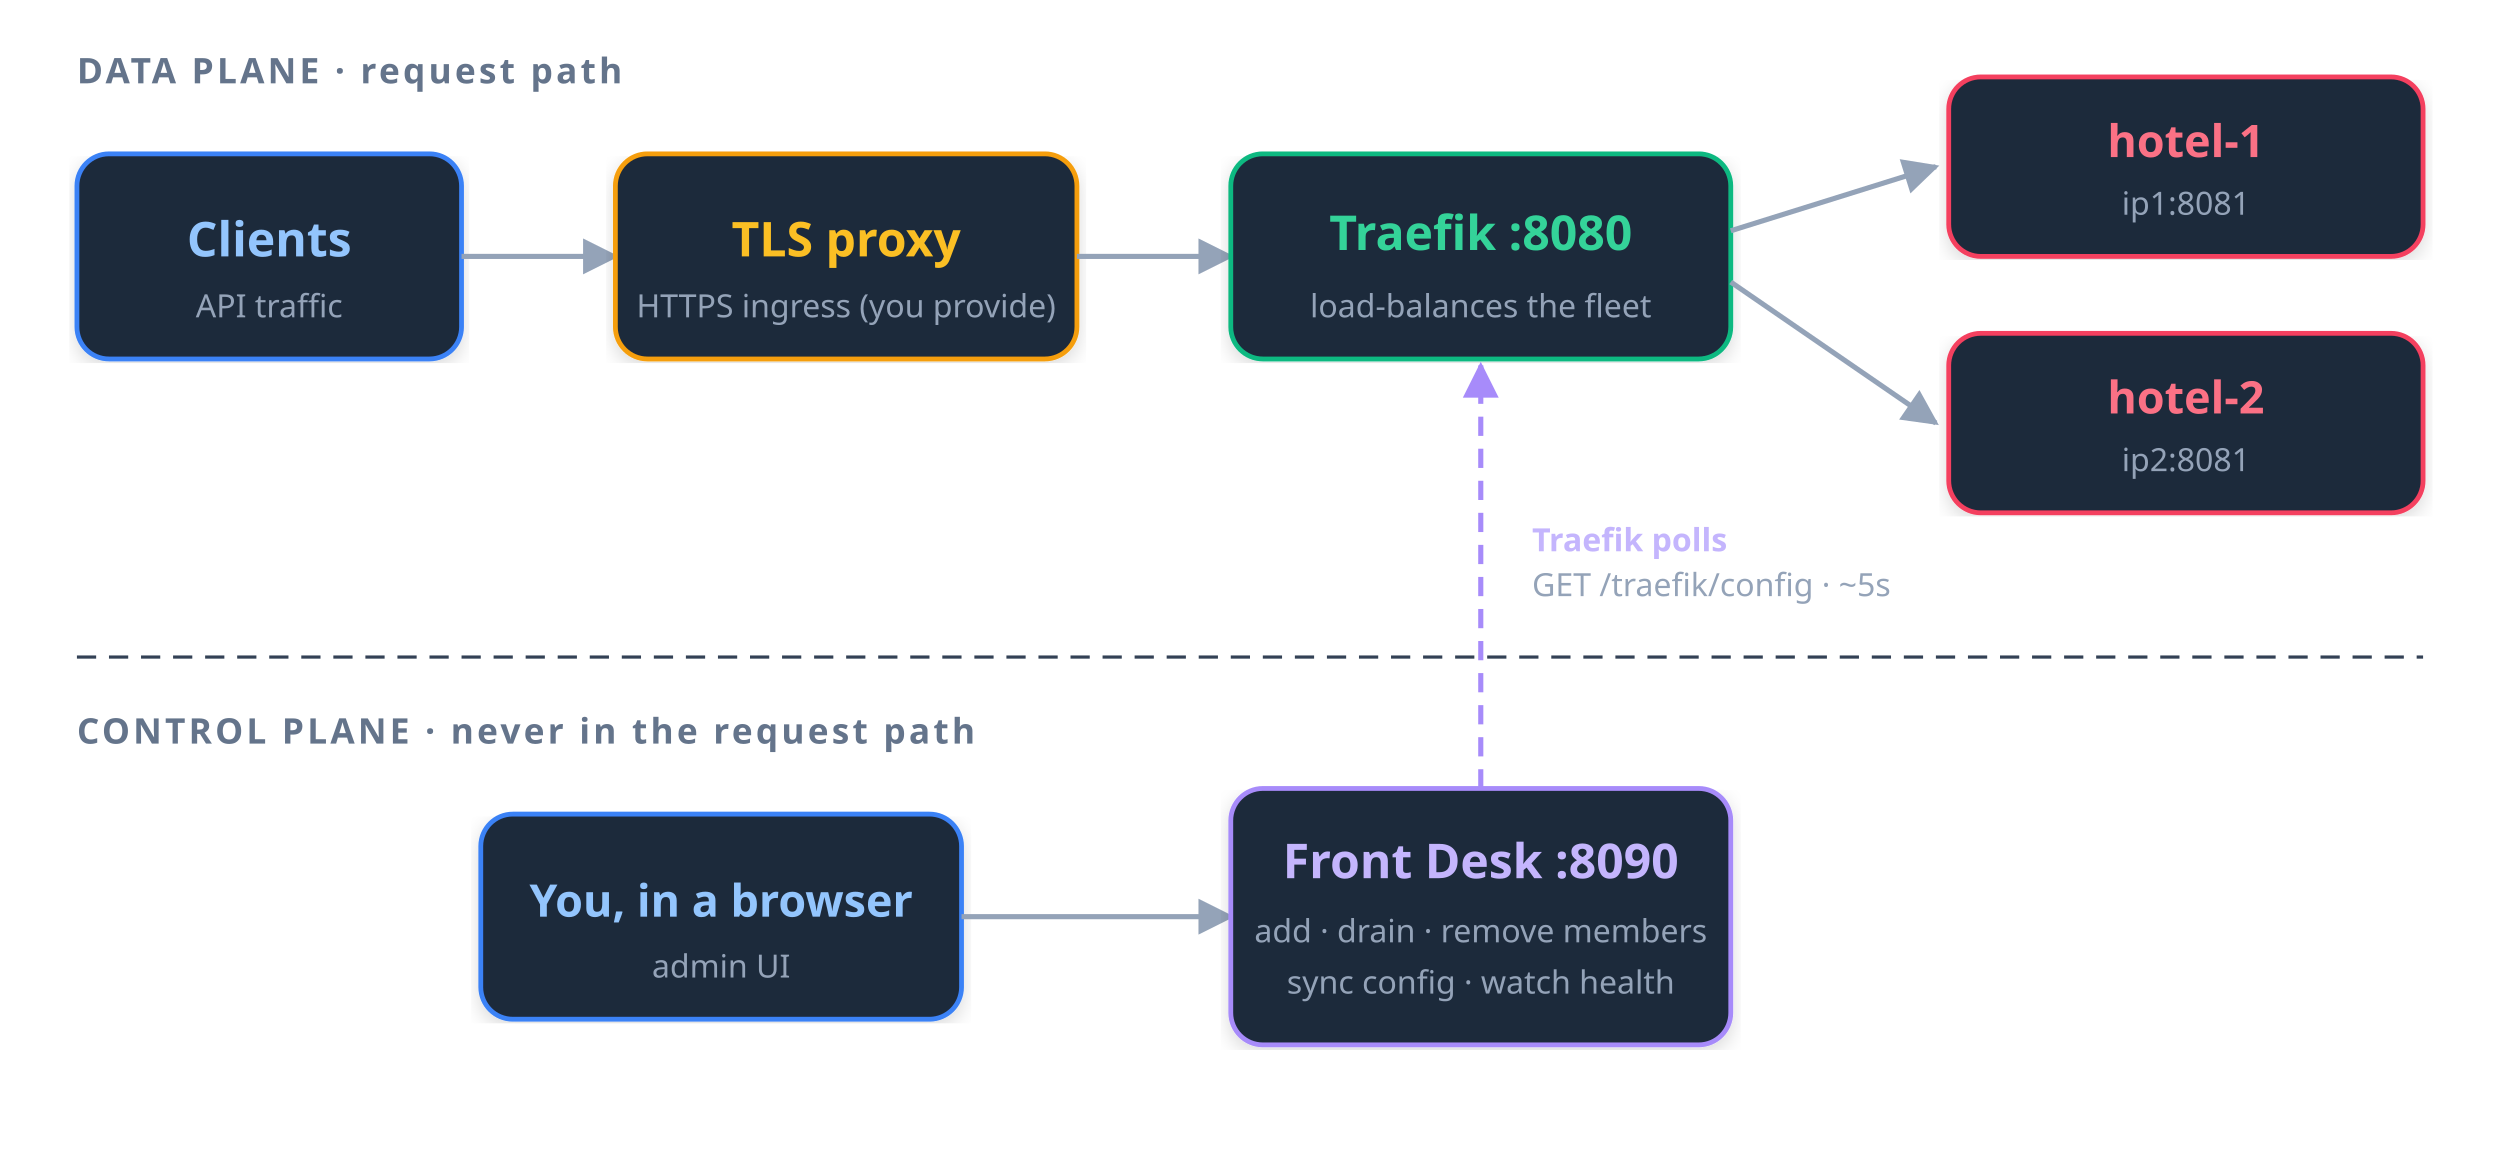
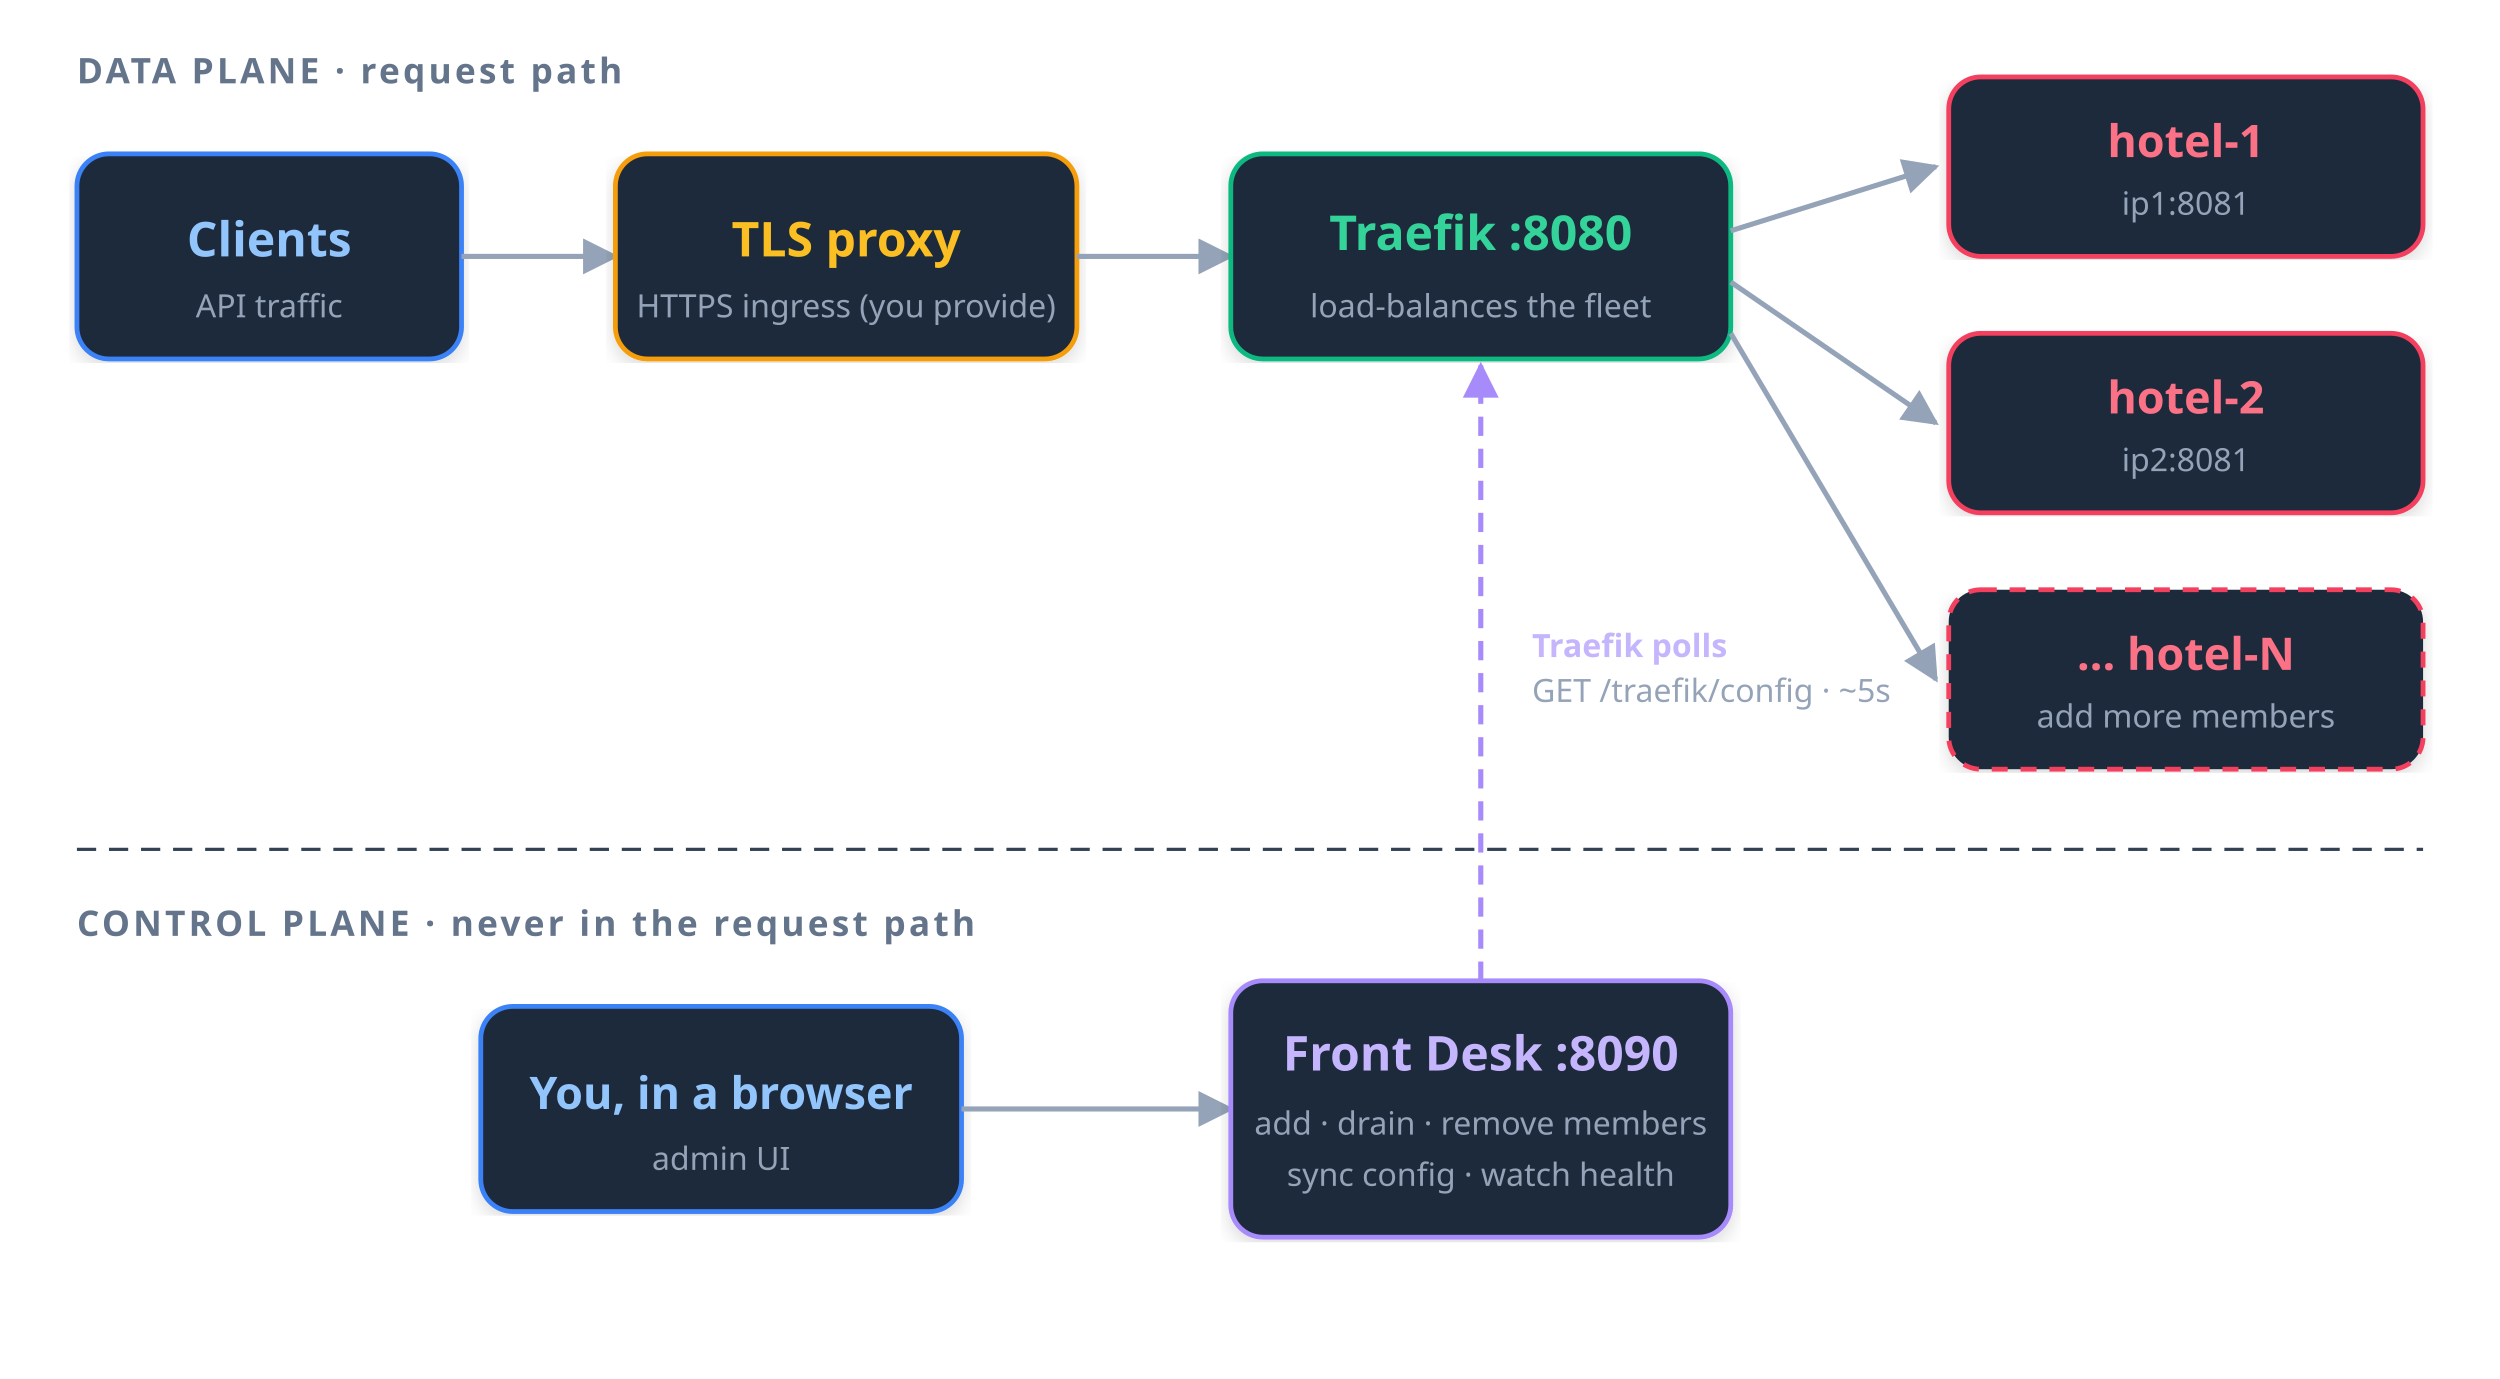
- <svg xmlns="http://www.w3.org/2000/svg" viewBox="0 0 780 360" font-family="'Segoe UI', system-ui, -apple-system, sans-serif">
+ <svg xmlns="http://www.w3.org/2000/svg" viewBox="0 0 780 430" font-family="'Segoe UI', system-ui, -apple-system, sans-serif">
  <defs>
    <marker id="arr" viewBox="0 0 10 10" refX="9" refY="5" markerWidth="7" markerHeight="7" orient="auto-start-reverse">
      <path d="M 0 0 L 10 5 L 0 10 z" fill="#94a3b8" />
    </marker>
    <marker id="arrP" viewBox="0 0 10 10" refX="9" refY="5" markerWidth="7" markerHeight="7" orient="auto-start-reverse">
      <path d="M 0 0 L 10 5 L 0 10 z" fill="#a78bfa" />
    </marker>
    <filter id="shadow" x="-2%" y="-2%" width="104%" height="104%">
      <feDropShadow dx="0" dy="2" stdDeviation="3" flood-opacity="0.15" />
    </filter>
  </defs>
-   <rect width="780" height="360" fill="none" rx="8" />
+   <rect width="780" height="430" fill="none" rx="8" />
  <text x="24" y="26" fill="#64748b" font-size="11" font-weight="600" letter-spacing="1">DATA PLANE  ·  request path</text>
-   <text x="24" y="232" fill="#64748b" font-size="11" font-weight="600" letter-spacing="1">CONTROL PLANE  ·  never in the request path</text>
-   <line x1="24" y1="205" x2="756" y2="205" stroke="#334155" stroke-width="1" stroke-dasharray="6,4" />
+   <text x="24" y="292" fill="#64748b" font-size="11" font-weight="600" letter-spacing="1">CONTROL PLANE  ·  never in the request path</text>
+   <line x1="24" y1="265" x2="756" y2="265" stroke="#334155" stroke-width="1" stroke-dasharray="6,4" />
  <rect x="24" y="48" width="120" height="64" rx="10" fill="#1e293b" stroke="#3b82f6" stroke-width="1.5" filter="url(#shadow)" />
  <text x="84" y="80" text-anchor="middle" fill="#93c5fd" font-size="15" font-weight="700">Clients</text>
  <text x="84" y="99" text-anchor="middle" fill="#94a3b8" font-size="10">API traffic</text>
  <line x1="144" y1="80" x2="192" y2="80" stroke="#94a3b8" stroke-width="1.6" marker-end="url(#arr)" />
  <rect x="192" y="48" width="144" height="64" rx="10" fill="#1e293b" stroke="#f59e0b" stroke-width="1.5" filter="url(#shadow)" />
  <text x="264" y="80" text-anchor="middle" fill="#fbbf24" font-size="15" font-weight="700">TLS proxy</text>
  <text x="264" y="99" text-anchor="middle" fill="#94a3b8" font-size="10">HTTPS ingress (you provide)</text>
  <line x1="336" y1="80" x2="384" y2="80" stroke="#94a3b8" stroke-width="1.6" marker-end="url(#arr)" />
  <rect x="384" y="48" width="156" height="64" rx="10" fill="#1e293b" stroke="#10b981" stroke-width="1.5" filter="url(#shadow)" />
  <text x="462" y="78" text-anchor="middle" fill="#34d399" font-size="15" font-weight="700">Traefik :8080</text>
  <text x="462" y="99" text-anchor="middle" fill="#94a3b8" font-size="10">load-balances the fleet</text>
  <line x1="540" y1="72" x2="604" y2="52" stroke="#94a3b8" stroke-width="1.6" marker-end="url(#arr)" />
  <line x1="540" y1="88" x2="604" y2="132" stroke="#94a3b8" stroke-width="1.6" marker-end="url(#arr)" />
+   <line x1="540" y1="104" x2="604" y2="212" stroke="#94a3b8" stroke-width="1.6" marker-end="url(#arr)" />
  <rect x="608" y="24" width="148" height="56" rx="10" fill="#1e293b" stroke="#f43f5e" stroke-width="1.5" filter="url(#shadow)" />
  <text x="682" y="49" text-anchor="middle" fill="#fb7185" font-size="14" font-weight="700">hotel-1</text>
  <text x="682" y="67" text-anchor="middle" fill="#94a3b8" font-size="10">ip1:8081</text>
  <rect x="608" y="104" width="148" height="56" rx="10" fill="#1e293b" stroke="#f43f5e" stroke-width="1.5" filter="url(#shadow)" />
  <text x="682" y="129" text-anchor="middle" fill="#fb7185" font-size="14" font-weight="700">hotel-2</text>
  <text x="682" y="147" text-anchor="middle" fill="#94a3b8" font-size="10">ip2:8081</text>
-   <rect x="150" y="254" width="150" height="64" rx="10" fill="#1e293b" stroke="#3b82f6" stroke-width="1.5" filter="url(#shadow)" />
-   <text x="225" y="286" text-anchor="middle" fill="#93c5fd" font-size="14" font-weight="700">You, in a browser</text>
-   <text x="225" y="305" text-anchor="middle" fill="#94a3b8" font-size="10">admin UI</text>
-   <line x1="300" y1="286" x2="384" y2="286" stroke="#94a3b8" stroke-width="1.6" marker-end="url(#arr)" />
-   <rect x="384" y="246" width="156" height="80" rx="10" fill="#1e293b" stroke="#a78bfa" stroke-width="1.5" filter="url(#shadow)" />
-   <text x="462" y="274" text-anchor="middle" fill="#c4b5fd" font-size="15" font-weight="700">Front Desk :8090</text>
-   <text x="462" y="294" text-anchor="middle" fill="#94a3b8" font-size="10">add · drain · remove members</text>
-   <text x="462" y="310" text-anchor="middle" fill="#94a3b8" font-size="10">sync config · watch health</text>
-   <line x1="462" y1="246" x2="462" y2="114" stroke="#a78bfa" stroke-width="1.6" stroke-dasharray="6,4" marker-end="url(#arrP)" />
-   <text x="478" y="172" fill="#c4b5fd" font-size="10" font-weight="600">Traefik polls</text>
-   <text x="478" y="186" fill="#94a3b8" font-size="10">GET /traefik/config  ·  ~5s</text>
+   <rect x="608" y="184" width="148" height="56" rx="10" fill="#1e293b" stroke="#f43f5e" stroke-width="1.5" stroke-dasharray="5,4" filter="url(#shadow)" />
+   <text x="682" y="209" text-anchor="middle" fill="#fb7185" font-size="14" font-weight="700">… hotel-N</text>
+   <text x="682" y="227" text-anchor="middle" fill="#94a3b8" font-size="10">add more members</text>
+   <rect x="150" y="314" width="150" height="64" rx="10" fill="#1e293b" stroke="#3b82f6" stroke-width="1.5" filter="url(#shadow)" />
+   <text x="225" y="346" text-anchor="middle" fill="#93c5fd" font-size="14" font-weight="700">You, in a browser</text>
+   <text x="225" y="365" text-anchor="middle" fill="#94a3b8" font-size="10">admin UI</text>
+   <line x1="300" y1="346" x2="384" y2="346" stroke="#94a3b8" stroke-width="1.6" marker-end="url(#arr)" />
+   <rect x="384" y="306" width="156" height="80" rx="10" fill="#1e293b" stroke="#a78bfa" stroke-width="1.5" filter="url(#shadow)" />
+   <text x="462" y="334" text-anchor="middle" fill="#c4b5fd" font-size="15" font-weight="700">Front Desk :8090</text>
+   <text x="462" y="354" text-anchor="middle" fill="#94a3b8" font-size="10">add · drain · remove members</text>
+   <text x="462" y="370" text-anchor="middle" fill="#94a3b8" font-size="10">sync config · watch health</text>
+   <line x1="462" y1="306" x2="462" y2="114" stroke="#a78bfa" stroke-width="1.6" stroke-dasharray="6,4" marker-end="url(#arrP)" />
+   <text x="478" y="205" fill="#c4b5fd" font-size="10" font-weight="600">Traefik polls</text>
+   <text x="478" y="219" fill="#94a3b8" font-size="10">GET /traefik/config  ·  ~5s</text>
</svg>
